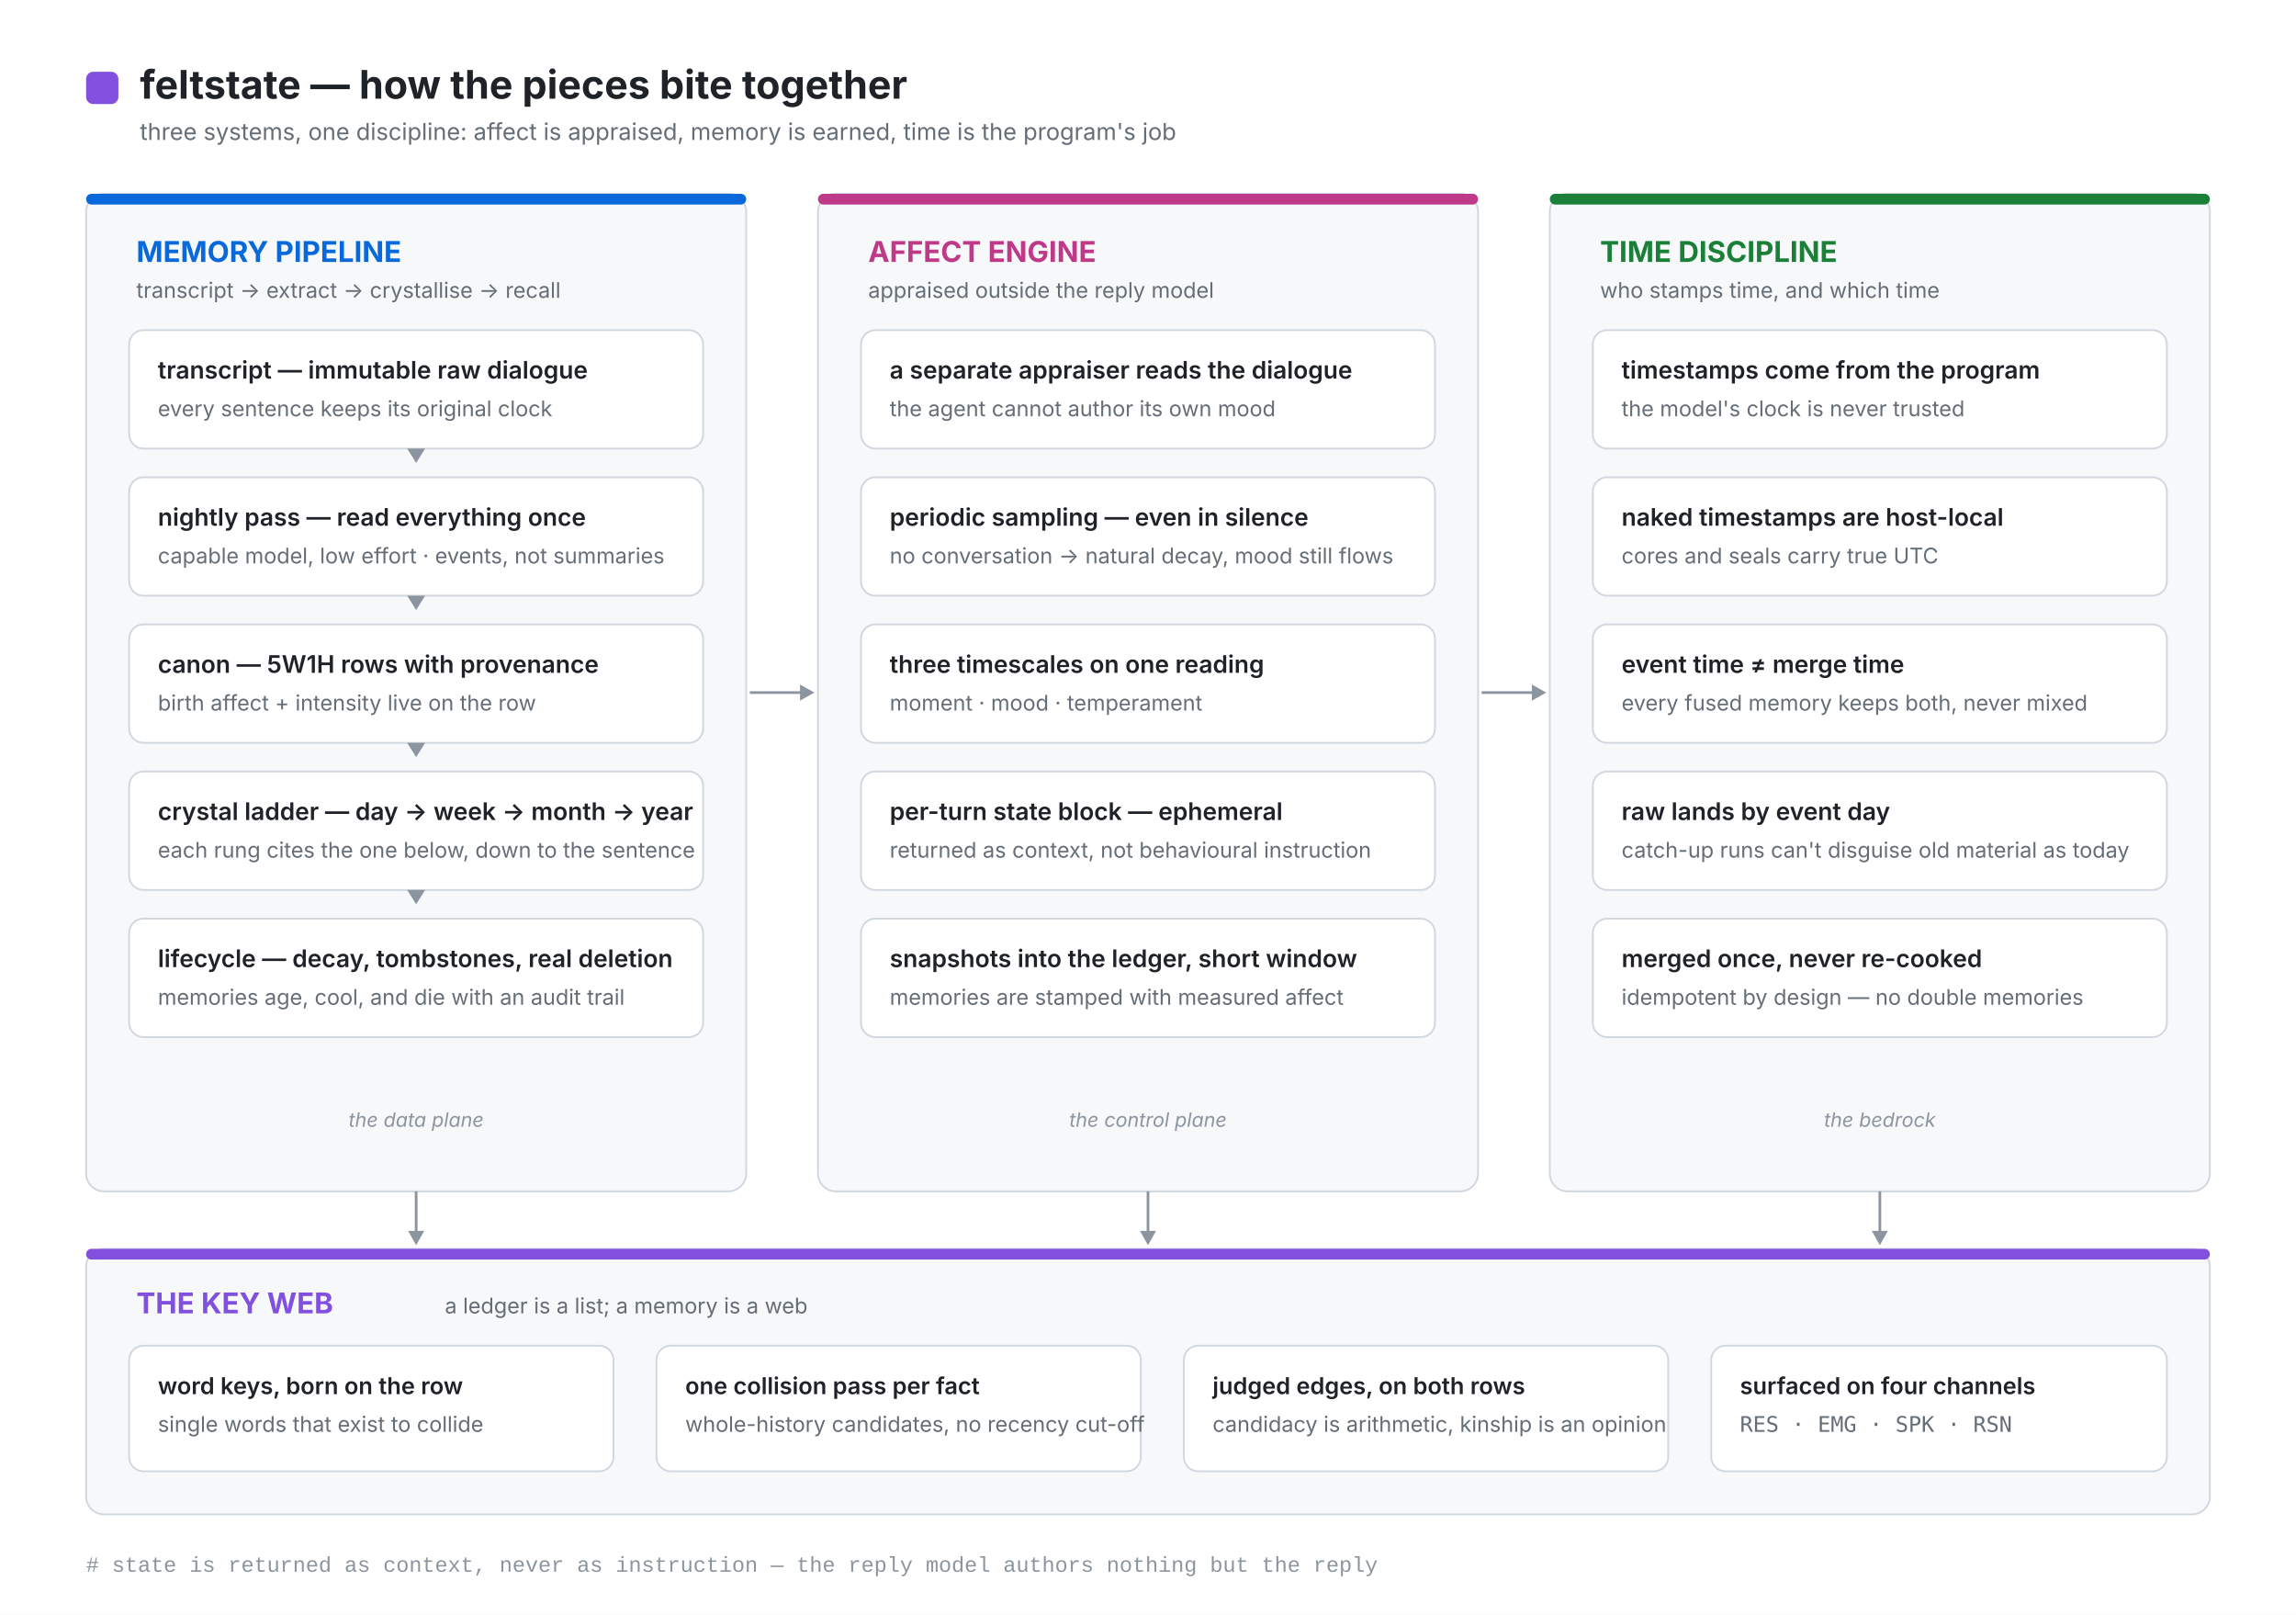
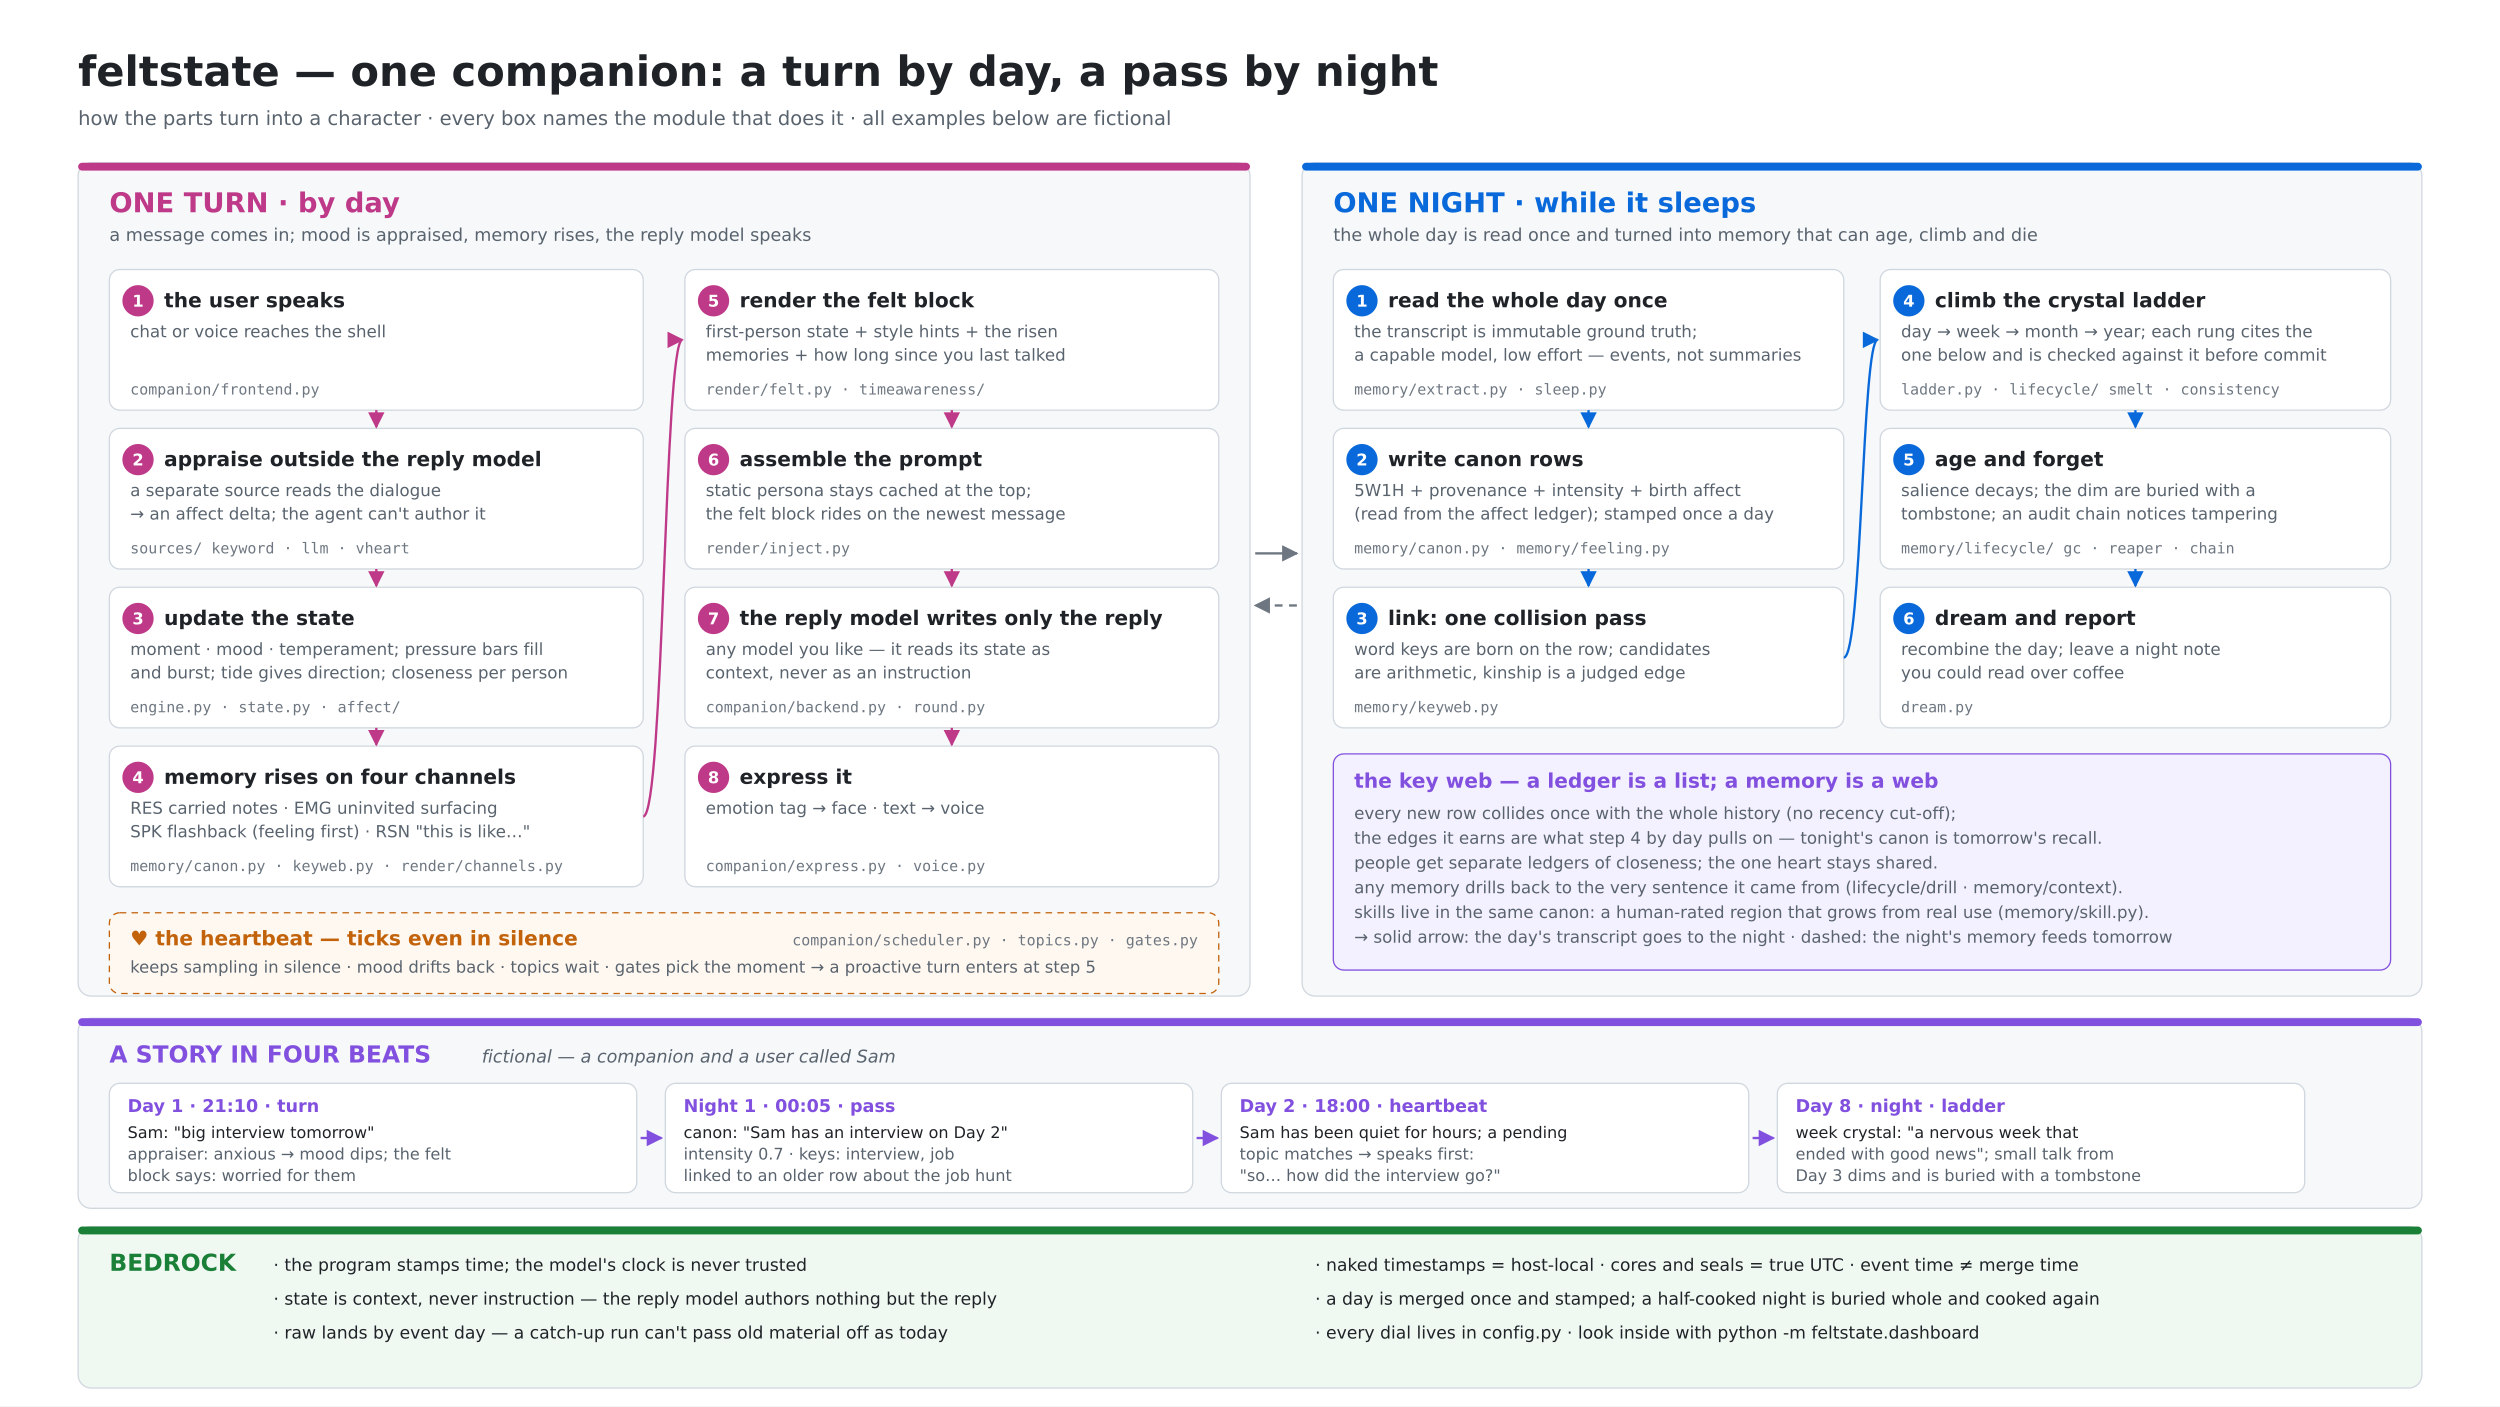
- <svg xmlns="http://www.w3.org/2000/svg" width="1280" height="900" viewBox="0 0 1280 900" font-family="Inter, 'Segoe UI', Helvetica, Arial, sans-serif">
-   <rect width="1280" height="900" fill="#ffffff" />
-   <rect x="48" y="40" width="18" height="18" rx="4" fill="#8250df" />
-   <text x="78" y="55" font-size="22" font-weight="700" fill="#1f2328">feltstate — how the pieces bite together</text>
-   <text x="78" y="78" font-size="13" fill="#656d76">three systems, one discipline: affect is appraised, memory is earned, time is the program's job</text>
-   <g>
-     <rect x="48" y="108" width="368" height="556" rx="10" fill="#f6f8fa" stroke="#d0d7de" stroke-width="1" />
-     <rect x="48" y="108" width="368" height="6" rx="3" fill="#0969da" />
-     <text x="76" y="146" font-size="16" font-weight="700" fill="#0969da">MEMORY PIPELINE</text>
-     <text x="76" y="166" font-size="12" fill="#656d76">transcript → extract → crystallise → recall</text>
-     <g font-size="13.5">
-       <rect x="72" y="184" width="320" height="66" rx="8" fill="#ffffff" stroke="#d0d7de" />
-       <text x="88" y="211" font-weight="600" fill="#1f2328">transcript — immutable raw dialogue</text>
-       <text x="88" y="232" font-size="12" fill="#656d76">every sentence keeps its original clock</text>
-       <path d="M 232 258 l -5 -8 h 10 z" fill="#8c959f" />
-       <rect x="72" y="266" width="320" height="66" rx="8" fill="#ffffff" stroke="#d0d7de" />
-       <text x="88" y="293" font-weight="600" fill="#1f2328">nightly pass — read everything once</text>
-       <text x="88" y="314" font-size="12" fill="#656d76">capable model, low effort · events, not summaries</text>
-       <path d="M 232 340 l -5 -8 h 10 z" fill="#8c959f" />
-       <rect x="72" y="348" width="320" height="66" rx="8" fill="#ffffff" stroke="#d0d7de" />
-       <text x="88" y="375" font-weight="600" fill="#1f2328">canon — 5W1H rows with provenance</text>
-       <text x="88" y="396" font-size="12" fill="#656d76">birth affect + intensity live on the row</text>
-       <path d="M 232 422 l -5 -8 h 10 z" fill="#8c959f" />
-       <rect x="72" y="430" width="320" height="66" rx="8" fill="#ffffff" stroke="#d0d7de" />
-       <text x="88" y="457" font-weight="600" fill="#1f2328">crystal ladder — day → week → month → year</text>
-       <text x="88" y="478" font-size="12" fill="#656d76">each rung cites the one below, down to the sentence</text>
-       <path d="M 232 504 l -5 -8 h 10 z" fill="#8c959f" />
-       <rect x="72" y="512" width="320" height="66" rx="8" fill="#ffffff" stroke="#d0d7de" />
-       <text x="88" y="539" font-weight="600" fill="#1f2328">lifecycle — decay, tombstones, real deletion</text>
-       <text x="88" y="560" font-size="12" fill="#656d76">memories age, cool, and die with an audit trail</text>
-     </g>
-     <text x="232" y="628" text-anchor="middle" font-size="11" fill="#8c959f" font-style="italic">the data plane</text>
-   </g>
-   <g>
-     <rect x="456" y="108" width="368" height="556" rx="10" fill="#f6f8fa" stroke="#d0d7de" stroke-width="1" />
-     <rect x="456" y="108" width="368" height="6" rx="3" fill="#bf3989" />
-     <text x="484" y="146" font-size="16" font-weight="700" fill="#bf3989">AFFECT ENGINE</text>
-     <text x="484" y="166" font-size="12" fill="#656d76">appraised outside the reply model</text>
-     <g font-size="13.5">
-       <rect x="480" y="184" width="320" height="66" rx="8" fill="#ffffff" stroke="#d0d7de" />
-       <text x="496" y="211" font-weight="600" fill="#1f2328">a separate appraiser reads the dialogue</text>
-       <text x="496" y="232" font-size="12" fill="#656d76">the agent cannot author its own mood</text>
-       <rect x="480" y="266" width="320" height="66" rx="8" fill="#ffffff" stroke="#d0d7de" />
-       <text x="496" y="293" font-weight="600" fill="#1f2328">periodic sampling — even in silence</text>
-       <text x="496" y="314" font-size="12" fill="#656d76">no conversation → natural decay, mood still flows</text>
-       <rect x="480" y="348" width="320" height="66" rx="8" fill="#ffffff" stroke="#d0d7de" />
-       <text x="496" y="375" font-weight="600" fill="#1f2328">three timescales on one reading</text>
-       <text x="496" y="396" font-size="12" fill="#656d76">moment · mood · temperament</text>
-       <rect x="480" y="430" width="320" height="66" rx="8" fill="#ffffff" stroke="#d0d7de" />
-       <text x="496" y="457" font-weight="600" fill="#1f2328">per-turn state block — ephemeral</text>
-       <text x="496" y="478" font-size="12" fill="#656d76">returned as context, not behavioural instruction</text>
-       <rect x="480" y="512" width="320" height="66" rx="8" fill="#ffffff" stroke="#d0d7de" />
-       <text x="496" y="539" font-weight="600" fill="#1f2328">snapshots into the ledger, short window</text>
-       <text x="496" y="560" font-size="12" fill="#656d76">memories are stamped with measured affect</text>
-     </g>
-     <text x="640" y="628" text-anchor="middle" font-size="11" fill="#8c959f" font-style="italic">the control plane</text>
-   </g>
-   <g>
-     <rect x="864" y="108" width="368" height="556" rx="10" fill="#f6f8fa" stroke="#d0d7de" stroke-width="1" />
-     <rect x="864" y="108" width="368" height="6" rx="3" fill="#1a7f37" />
-     <text x="892" y="146" font-size="16" font-weight="700" fill="#1a7f37">TIME DISCIPLINE</text>
-     <text x="892" y="166" font-size="12" fill="#656d76">who stamps time, and which time</text>
-     <g font-size="13.5">
-       <rect x="888" y="184" width="320" height="66" rx="8" fill="#ffffff" stroke="#d0d7de" />
-       <text x="904" y="211" font-weight="600" fill="#1f2328">timestamps come from the program</text>
-       <text x="904" y="232" font-size="12" fill="#656d76">the model's clock is never trusted</text>
-       <rect x="888" y="266" width="320" height="66" rx="8" fill="#ffffff" stroke="#d0d7de" />
-       <text x="904" y="293" font-weight="600" fill="#1f2328">naked timestamps are host-local</text>
-       <text x="904" y="314" font-size="12" fill="#656d76">cores and seals carry true UTC</text>
-       <rect x="888" y="348" width="320" height="66" rx="8" fill="#ffffff" stroke="#d0d7de" />
-       <text x="904" y="375" font-weight="600" fill="#1f2328">event time ≠ merge time</text>
-       <text x="904" y="396" font-size="12" fill="#656d76">every fused memory keeps both, never mixed</text>
-       <rect x="888" y="430" width="320" height="66" rx="8" fill="#ffffff" stroke="#d0d7de" />
-       <text x="904" y="457" font-weight="600" fill="#1f2328">raw lands by event day</text>
-       <text x="904" y="478" font-size="12" fill="#656d76">catch-up runs can't disguise old material as today</text>
-       <rect x="888" y="512" width="320" height="66" rx="8" fill="#ffffff" stroke="#d0d7de" />
-       <text x="904" y="539" font-weight="600" fill="#1f2328">merged once, never re-cooked</text>
-       <text x="904" y="560" font-size="12" fill="#656d76">idempotent by design — no double memories</text>
-     </g>
-     <text x="1048" y="628" text-anchor="middle" font-size="11" fill="#8c959f" font-style="italic">the bedrock</text>
-   </g>
-   <g stroke="#8c959f" stroke-width="1.5" fill="none">
-     <path d="M 418 386 L 452 386" />
-     <path d="M 826 386 L 860 386" />
-   </g>
-   <g fill="#8c959f">
-     <path d="M 454 386 l -8 -4.5 v 9 z" />
-     <path d="M 862 386 l -8 -4.5 v 9 z" />
-   </g>
-   <g stroke="#8c959f" stroke-width="1.5" fill="none">
-     <path d="M 232 664 L 232 692" />
-     <path d="M 640 664 L 640 692" />
-     <path d="M 1048 664 L 1048 692" />
-   </g>
-   <g fill="#8c959f">
-     <path d="M 232 694 l -4.5 -8 h 9 z" />
-     <path d="M 640 694 l -4.5 -8 h 9 z" />
-     <path d="M 1048 694 l -4.5 -8 h 9 z" />
-   </g>
-   <g>
-     <rect x="48" y="696" width="1184" height="148" rx="10" fill="#f6f8fa" stroke="#d0d7de" stroke-width="1" />
-     <rect x="48" y="696" width="1184" height="6" rx="3" fill="#8250df" />
-     <text x="76" y="732" font-size="16" font-weight="700" fill="#8250df">THE KEY WEB</text>
-     <text x="248" y="732" font-size="12" fill="#656d76">a ledger is a list; a memory is a web</text>
-     <g font-size="13">
-       <rect x="72" y="750" width="270" height="70" rx="8" fill="#ffffff" stroke="#d0d7de" />
-       <text x="88" y="777" font-weight="600" fill="#1f2328">word keys, born on the row</text>
-       <text x="88" y="798" font-size="12" fill="#656d76">single words that exist to collide</text>
-       <rect x="366" y="750" width="270" height="70" rx="8" fill="#ffffff" stroke="#d0d7de" />
-       <text x="382" y="777" font-weight="600" fill="#1f2328">one collision pass per fact</text>
-       <text x="382" y="798" font-size="12" fill="#656d76">whole-history candidates, no recency cut-off</text>
-       <rect x="660" y="750" width="270" height="70" rx="8" fill="#ffffff" stroke="#d0d7de" />
-       <text x="676" y="777" font-weight="600" fill="#1f2328">judged edges, on both rows</text>
-       <text x="676" y="798" font-size="12" fill="#656d76">candidacy is arithmetic, kinship is an opinion</text>
-       <rect x="954" y="750" width="254" height="70" rx="8" fill="#ffffff" stroke="#d0d7de" />
-       <text x="970" y="777" font-weight="600" fill="#1f2328">surfaced on four channels</text>
-       <text x="970" y="798" font-size="12" font-family="Consolas, monospace" fill="#656d76">RES · EMG · SPK · RSN</text>
-     </g>
-   </g>
-   <text x="48" y="876" font-size="12" font-family="Consolas, 'Courier New', monospace" fill="#8c959f"># state is returned as context, never as instruction — the reply model authors nothing but the reply</text>
+ <svg xmlns="http://www.w3.org/2000/svg" width="1920" height="1080" viewBox="0 0 1920 1080">
+   <defs>
+     <marker id="ah8250df" viewBox="0 0 10 10" refX="9" refY="5" markerWidth="7" markerHeight="7" orient="auto-start-reverse">
+       <path d="M 0 0 L 10 5 L 0 10 z" fill="#8250df" />
+     </marker>
+     <marker id="ahbf3989" viewBox="0 0 10 10" refX="9" refY="5" markerWidth="7" markerHeight="7" orient="auto-start-reverse">
+       <path d="M 0 0 L 10 5 L 0 10 z" fill="#bf3989" />
+     </marker>
+     <marker id="ah0969da" viewBox="0 0 10 10" refX="9" refY="5" markerWidth="7" markerHeight="7" orient="auto-start-reverse">
+       <path d="M 0 0 L 10 5 L 0 10 z" fill="#0969da" />
+     </marker>
+     <marker id="ah6e7781" viewBox="0 0 10 10" refX="9" refY="5" markerWidth="7" markerHeight="7" orient="auto-start-reverse">
+       <path d="M 0 0 L 10 5 L 0 10 z" fill="#6e7781" />
+     </marker>
+   </defs>
+   <rect width="1920" height="1080" fill="#ffffff" />
+   <text x="60" y="66" font-size="32" font-family="DejaVu Sans, Segoe UI, Helvetica, Arial, sans-serif" font-weight="bold" fill="#1f2328" text-anchor="start">feltstate — one companion: a turn by day, a pass by night</text>
+   <text x="60" y="96" font-size="15" font-family="DejaVu Sans, Segoe UI, Helvetica, Arial, sans-serif" font-weight="normal" fill="#59636e" text-anchor="start">how the parts turn into a character · every box names the module that does it · all examples below are fictional</text>
+   <rect x="60" y="125" width="900" height="640" rx="10" fill="#f6f8fa" stroke="#d0d7de" />
+   <rect x="60" y="125" width="900" height="6" rx="3" fill="#bf3989" />
+   <text x="84" y="163" font-size="21" font-family="DejaVu Sans, Segoe UI, Helvetica, Arial, sans-serif" font-weight="bold" fill="#bf3989" text-anchor="start">ONE TURN · by day</text>
+   <text x="84" y="185" font-size="13.5" font-family="DejaVu Sans, Segoe UI, Helvetica, Arial, sans-serif" font-weight="normal" fill="#59636e" text-anchor="start">a message comes in; mood is appraised, memory rises, the reply model speaks</text>
+   <rect x="84" y="207" width="410" height="108" rx="8" fill="#ffffff" stroke="#d0d7de" />
+   <circle cx="106" cy="231" r="12" fill="#bf3989" />
+   <text x="106" y="235.5" font-size="12.5" font-family="DejaVu Sans, Segoe UI, Helvetica, Arial, sans-serif" font-weight="bold" fill="#ffffff" text-anchor="middle">1</text>
+   <text x="126" y="236" font-size="15.5" font-family="DejaVu Sans, Segoe UI, Helvetica, Arial, sans-serif" font-weight="bold" fill="#1f2328" text-anchor="start">the user speaks</text>
+   <text x="100" y="259" font-size="12.8" font-family="DejaVu Sans, Segoe UI, Helvetica, Arial, sans-serif" font-weight="normal" fill="#59636e" text-anchor="start">chat or voice reaches the shell</text>
+   <text x="100" y="303" font-size="11.5" font-family="DejaVu Sans Mono, Consolas, Menlo, monospace" font-weight="normal" fill="#6e7781" text-anchor="start">companion/frontend.py</text>
+   <rect x="84" y="329" width="410" height="108" rx="8" fill="#ffffff" stroke="#d0d7de" />
+   <circle cx="106" cy="353" r="12" fill="#bf3989" />
+   <text x="106" y="357.5" font-size="12.5" font-family="DejaVu Sans, Segoe UI, Helvetica, Arial, sans-serif" font-weight="bold" fill="#ffffff" text-anchor="middle">2</text>
+   <text x="126" y="358" font-size="15.5" font-family="DejaVu Sans, Segoe UI, Helvetica, Arial, sans-serif" font-weight="bold" fill="#1f2328" text-anchor="start">appraise outside the reply model</text>
+   <text x="100" y="381" font-size="12.8" font-family="DejaVu Sans, Segoe UI, Helvetica, Arial, sans-serif" font-weight="normal" fill="#59636e" text-anchor="start">a separate source reads the dialogue</text>
+   <text x="100" y="399" font-size="12.8" font-family="DejaVu Sans, Segoe UI, Helvetica, Arial, sans-serif" font-weight="normal" fill="#59636e" text-anchor="start">→ an affect delta; the agent can't author it</text>
+   <text x="100" y="425" font-size="11.5" font-family="DejaVu Sans Mono, Consolas, Menlo, monospace" font-weight="normal" fill="#6e7781" text-anchor="start">sources/  keyword · llm · vheart</text>
+   <rect x="84" y="451" width="410" height="108" rx="8" fill="#ffffff" stroke="#d0d7de" />
+   <circle cx="106" cy="475" r="12" fill="#bf3989" />
+   <text x="106" y="479.5" font-size="12.5" font-family="DejaVu Sans, Segoe UI, Helvetica, Arial, sans-serif" font-weight="bold" fill="#ffffff" text-anchor="middle">3</text>
+   <text x="126" y="480" font-size="15.5" font-family="DejaVu Sans, Segoe UI, Helvetica, Arial, sans-serif" font-weight="bold" fill="#1f2328" text-anchor="start">update the state</text>
+   <text x="100" y="503" font-size="12.8" font-family="DejaVu Sans, Segoe UI, Helvetica, Arial, sans-serif" font-weight="normal" fill="#59636e" text-anchor="start">moment · mood · temperament; pressure bars fill</text>
+   <text x="100" y="521" font-size="12.8" font-family="DejaVu Sans, Segoe UI, Helvetica, Arial, sans-serif" font-weight="normal" fill="#59636e" text-anchor="start">and burst; tide gives direction; closeness per person</text>
+   <text x="100" y="547" font-size="11.5" font-family="DejaVu Sans Mono, Consolas, Menlo, monospace" font-weight="normal" fill="#6e7781" text-anchor="start">engine.py · state.py · affect/</text>
+   <rect x="84" y="573" width="410" height="108" rx="8" fill="#ffffff" stroke="#d0d7de" />
+   <circle cx="106" cy="597" r="12" fill="#bf3989" />
+   <text x="106" y="601.5" font-size="12.5" font-family="DejaVu Sans, Segoe UI, Helvetica, Arial, sans-serif" font-weight="bold" fill="#ffffff" text-anchor="middle">4</text>
+   <text x="126" y="602" font-size="15.5" font-family="DejaVu Sans, Segoe UI, Helvetica, Arial, sans-serif" font-weight="bold" fill="#1f2328" text-anchor="start">memory rises on four channels</text>
+   <text x="100" y="625" font-size="12.8" font-family="DejaVu Sans, Segoe UI, Helvetica, Arial, sans-serif" font-weight="normal" fill="#59636e" text-anchor="start">RES carried notes · EMG uninvited surfacing</text>
+   <text x="100" y="643" font-size="12.8" font-family="DejaVu Sans, Segoe UI, Helvetica, Arial, sans-serif" font-weight="normal" fill="#59636e" text-anchor="start">SPK flashback (feeling first) · RSN "this is like…"</text>
+   <text x="100" y="669" font-size="11.5" font-family="DejaVu Sans Mono, Consolas, Menlo, monospace" font-weight="normal" fill="#6e7781" text-anchor="start">memory/canon.py · keyweb.py · render/channels.py</text>
+   <rect x="526" y="207" width="410" height="108" rx="8" fill="#ffffff" stroke="#d0d7de" />
+   <circle cx="548" cy="231" r="12" fill="#bf3989" />
+   <text x="548" y="235.5" font-size="12.5" font-family="DejaVu Sans, Segoe UI, Helvetica, Arial, sans-serif" font-weight="bold" fill="#ffffff" text-anchor="middle">5</text>
+   <text x="568" y="236" font-size="15.5" font-family="DejaVu Sans, Segoe UI, Helvetica, Arial, sans-serif" font-weight="bold" fill="#1f2328" text-anchor="start">render the felt block</text>
+   <text x="542" y="259" font-size="12.8" font-family="DejaVu Sans, Segoe UI, Helvetica, Arial, sans-serif" font-weight="normal" fill="#59636e" text-anchor="start">first-person state + style hints + the risen</text>
+   <text x="542" y="277" font-size="12.8" font-family="DejaVu Sans, Segoe UI, Helvetica, Arial, sans-serif" font-weight="normal" fill="#59636e" text-anchor="start">memories + how long since you last talked</text>
+   <text x="542" y="303" font-size="11.5" font-family="DejaVu Sans Mono, Consolas, Menlo, monospace" font-weight="normal" fill="#6e7781" text-anchor="start">render/felt.py · timeawareness/</text>
+   <rect x="526" y="329" width="410" height="108" rx="8" fill="#ffffff" stroke="#d0d7de" />
+   <circle cx="548" cy="353" r="12" fill="#bf3989" />
+   <text x="548" y="357.5" font-size="12.5" font-family="DejaVu Sans, Segoe UI, Helvetica, Arial, sans-serif" font-weight="bold" fill="#ffffff" text-anchor="middle">6</text>
+   <text x="568" y="358" font-size="15.5" font-family="DejaVu Sans, Segoe UI, Helvetica, Arial, sans-serif" font-weight="bold" fill="#1f2328" text-anchor="start">assemble the prompt</text>
+   <text x="542" y="381" font-size="12.8" font-family="DejaVu Sans, Segoe UI, Helvetica, Arial, sans-serif" font-weight="normal" fill="#59636e" text-anchor="start">static persona stays cached at the top;</text>
+   <text x="542" y="399" font-size="12.8" font-family="DejaVu Sans, Segoe UI, Helvetica, Arial, sans-serif" font-weight="normal" fill="#59636e" text-anchor="start">the felt block rides on the newest message</text>
+   <text x="542" y="425" font-size="11.5" font-family="DejaVu Sans Mono, Consolas, Menlo, monospace" font-weight="normal" fill="#6e7781" text-anchor="start">render/inject.py</text>
+   <rect x="526" y="451" width="410" height="108" rx="8" fill="#ffffff" stroke="#d0d7de" />
+   <circle cx="548" cy="475" r="12" fill="#bf3989" />
+   <text x="548" y="479.5" font-size="12.5" font-family="DejaVu Sans, Segoe UI, Helvetica, Arial, sans-serif" font-weight="bold" fill="#ffffff" text-anchor="middle">7</text>
+   <text x="568" y="480" font-size="15.5" font-family="DejaVu Sans, Segoe UI, Helvetica, Arial, sans-serif" font-weight="bold" fill="#1f2328" text-anchor="start">the reply model writes only the reply</text>
+   <text x="542" y="503" font-size="12.8" font-family="DejaVu Sans, Segoe UI, Helvetica, Arial, sans-serif" font-weight="normal" fill="#59636e" text-anchor="start">any model you like — it reads its state as</text>
+   <text x="542" y="521" font-size="12.8" font-family="DejaVu Sans, Segoe UI, Helvetica, Arial, sans-serif" font-weight="normal" fill="#59636e" text-anchor="start">context, never as an instruction</text>
+   <text x="542" y="547" font-size="11.5" font-family="DejaVu Sans Mono, Consolas, Menlo, monospace" font-weight="normal" fill="#6e7781" text-anchor="start">companion/backend.py · round.py</text>
+   <rect x="526" y="573" width="410" height="108" rx="8" fill="#ffffff" stroke="#d0d7de" />
+   <circle cx="548" cy="597" r="12" fill="#bf3989" />
+   <text x="548" y="601.5" font-size="12.5" font-family="DejaVu Sans, Segoe UI, Helvetica, Arial, sans-serif" font-weight="bold" fill="#ffffff" text-anchor="middle">8</text>
+   <text x="568" y="602" font-size="15.5" font-family="DejaVu Sans, Segoe UI, Helvetica, Arial, sans-serif" font-weight="bold" fill="#1f2328" text-anchor="start">express it</text>
+   <text x="542" y="625" font-size="12.8" font-family="DejaVu Sans, Segoe UI, Helvetica, Arial, sans-serif" font-weight="normal" fill="#59636e" text-anchor="start">emotion tag → face · text → voice</text>
+   <text x="542" y="669" font-size="11.5" font-family="DejaVu Sans Mono, Consolas, Menlo, monospace" font-weight="normal" fill="#6e7781" text-anchor="start">companion/express.py · voice.py</text>
+   <line x1="289.0" y1="315" x2="289.0" y2="328" stroke="#bf3989" stroke-width="1.8" marker-end="url(#ahbf3989)" />
+   <line x1="289.0" y1="437" x2="289.0" y2="450" stroke="#bf3989" stroke-width="1.8" marker-end="url(#ahbf3989)" />
+   <line x1="289.0" y1="559" x2="289.0" y2="572" stroke="#bf3989" stroke-width="1.8" marker-end="url(#ahbf3989)" />
+   <line x1="731.0" y1="315" x2="731.0" y2="328" stroke="#bf3989" stroke-width="1.8" marker-end="url(#ahbf3989)" />
+   <line x1="731.0" y1="437" x2="731.0" y2="450" stroke="#bf3989" stroke-width="1.8" marker-end="url(#ahbf3989)" />
+   <line x1="731.0" y1="559" x2="731.0" y2="572" stroke="#bf3989" stroke-width="1.8" marker-end="url(#ahbf3989)" />
+   <path d="M 494 627.0 C 510 627.0, 510 261.0, 524 261.0" fill="none" stroke="#bf3989" stroke-width="1.8" marker-end="url(#ahbf3989)" />
+   <rect x="84" y="701" width="852" height="62" rx="8" fill="#fff8f0" stroke="#c2620a" stroke-dasharray="5 4" />
+   <text x="100" y="726" font-size="15.5" font-family="DejaVu Sans, Segoe UI, Helvetica, Arial, sans-serif" font-weight="bold" fill="#c2620a" text-anchor="start">♥ the heartbeat — ticks even in silence</text>
+   <text x="100" y="747" font-size="12.6" font-family="DejaVu Sans, Segoe UI, Helvetica, Arial, sans-serif" font-weight="normal" fill="#59636e" text-anchor="start">keeps sampling in silence · mood drifts back · topics wait · gates pick the moment → a proactive turn enters at step 5</text>
+   <text x="920" y="726" font-size="11.5" font-family="DejaVu Sans Mono, Consolas, Menlo, monospace" font-weight="normal" fill="#6e7781" text-anchor="end">companion/scheduler.py · topics.py · gates.py</text>
+   <rect x="1000" y="125" width="860" height="640" rx="10" fill="#f6f8fa" stroke="#d0d7de" />
+   <rect x="1000" y="125" width="860" height="6" rx="3" fill="#0969da" />
+   <text x="1024" y="163" font-size="21" font-family="DejaVu Sans, Segoe UI, Helvetica, Arial, sans-serif" font-weight="bold" fill="#0969da" text-anchor="start">ONE NIGHT · while it sleeps</text>
+   <text x="1024" y="185" font-size="13.5" font-family="DejaVu Sans, Segoe UI, Helvetica, Arial, sans-serif" font-weight="normal" fill="#59636e" text-anchor="start">the whole day is read once and turned into memory that can age, climb and die</text>
+   <rect x="1024" y="207" width="392" height="108" rx="8" fill="#ffffff" stroke="#d0d7de" />
+   <circle cx="1046" cy="231" r="12" fill="#0969da" />
+   <text x="1046" y="235.5" font-size="12.5" font-family="DejaVu Sans, Segoe UI, Helvetica, Arial, sans-serif" font-weight="bold" fill="#ffffff" text-anchor="middle">1</text>
+   <text x="1066" y="236" font-size="15.5" font-family="DejaVu Sans, Segoe UI, Helvetica, Arial, sans-serif" font-weight="bold" fill="#1f2328" text-anchor="start">read the whole day once</text>
+   <text x="1040" y="259" font-size="12.8" font-family="DejaVu Sans, Segoe UI, Helvetica, Arial, sans-serif" font-weight="normal" fill="#59636e" text-anchor="start">the transcript is immutable ground truth;</text>
+   <text x="1040" y="277" font-size="12.8" font-family="DejaVu Sans, Segoe UI, Helvetica, Arial, sans-serif" font-weight="normal" fill="#59636e" text-anchor="start">a capable model, low effort — events, not summaries</text>
+   <text x="1040" y="303" font-size="11.5" font-family="DejaVu Sans Mono, Consolas, Menlo, monospace" font-weight="normal" fill="#6e7781" text-anchor="start">memory/extract.py · sleep.py</text>
+   <rect x="1024" y="329" width="392" height="108" rx="8" fill="#ffffff" stroke="#d0d7de" />
+   <circle cx="1046" cy="353" r="12" fill="#0969da" />
+   <text x="1046" y="357.5" font-size="12.5" font-family="DejaVu Sans, Segoe UI, Helvetica, Arial, sans-serif" font-weight="bold" fill="#ffffff" text-anchor="middle">2</text>
+   <text x="1066" y="358" font-size="15.5" font-family="DejaVu Sans, Segoe UI, Helvetica, Arial, sans-serif" font-weight="bold" fill="#1f2328" text-anchor="start">write canon rows</text>
+   <text x="1040" y="381" font-size="12.8" font-family="DejaVu Sans, Segoe UI, Helvetica, Arial, sans-serif" font-weight="normal" fill="#59636e" text-anchor="start">5W1H + provenance + intensity + birth affect</text>
+   <text x="1040" y="399" font-size="12.8" font-family="DejaVu Sans, Segoe UI, Helvetica, Arial, sans-serif" font-weight="normal" fill="#59636e" text-anchor="start">(read from the affect ledger); stamped once a day</text>
+   <text x="1040" y="425" font-size="11.5" font-family="DejaVu Sans Mono, Consolas, Menlo, monospace" font-weight="normal" fill="#6e7781" text-anchor="start">memory/canon.py · memory/feeling.py</text>
+   <rect x="1024" y="451" width="392" height="108" rx="8" fill="#ffffff" stroke="#d0d7de" />
+   <circle cx="1046" cy="475" r="12" fill="#0969da" />
+   <text x="1046" y="479.5" font-size="12.5" font-family="DejaVu Sans, Segoe UI, Helvetica, Arial, sans-serif" font-weight="bold" fill="#ffffff" text-anchor="middle">3</text>
+   <text x="1066" y="480" font-size="15.5" font-family="DejaVu Sans, Segoe UI, Helvetica, Arial, sans-serif" font-weight="bold" fill="#1f2328" text-anchor="start">link: one collision pass</text>
+   <text x="1040" y="503" font-size="12.8" font-family="DejaVu Sans, Segoe UI, Helvetica, Arial, sans-serif" font-weight="normal" fill="#59636e" text-anchor="start">word keys are born on the row; candidates</text>
+   <text x="1040" y="521" font-size="12.8" font-family="DejaVu Sans, Segoe UI, Helvetica, Arial, sans-serif" font-weight="normal" fill="#59636e" text-anchor="start">are arithmetic, kinship is a judged edge</text>
+   <text x="1040" y="547" font-size="11.5" font-family="DejaVu Sans Mono, Consolas, Menlo, monospace" font-weight="normal" fill="#6e7781" text-anchor="start">memory/keyweb.py</text>
+   <rect x="1444" y="207" width="392" height="108" rx="8" fill="#ffffff" stroke="#d0d7de" />
+   <circle cx="1466" cy="231" r="12" fill="#0969da" />
+   <text x="1466" y="235.5" font-size="12.5" font-family="DejaVu Sans, Segoe UI, Helvetica, Arial, sans-serif" font-weight="bold" fill="#ffffff" text-anchor="middle">4</text>
+   <text x="1486" y="236" font-size="15.5" font-family="DejaVu Sans, Segoe UI, Helvetica, Arial, sans-serif" font-weight="bold" fill="#1f2328" text-anchor="start">climb the crystal ladder</text>
+   <text x="1460" y="259" font-size="12.8" font-family="DejaVu Sans, Segoe UI, Helvetica, Arial, sans-serif" font-weight="normal" fill="#59636e" text-anchor="start">day → week → month → year; each rung cites the</text>
+   <text x="1460" y="277" font-size="12.8" font-family="DejaVu Sans, Segoe UI, Helvetica, Arial, sans-serif" font-weight="normal" fill="#59636e" text-anchor="start">one below and is checked against it before commit</text>
+   <text x="1460" y="303" font-size="11.5" font-family="DejaVu Sans Mono, Consolas, Menlo, monospace" font-weight="normal" fill="#6e7781" text-anchor="start">ladder.py · lifecycle/ smelt · consistency</text>
+   <rect x="1444" y="329" width="392" height="108" rx="8" fill="#ffffff" stroke="#d0d7de" />
+   <circle cx="1466" cy="353" r="12" fill="#0969da" />
+   <text x="1466" y="357.5" font-size="12.5" font-family="DejaVu Sans, Segoe UI, Helvetica, Arial, sans-serif" font-weight="bold" fill="#ffffff" text-anchor="middle">5</text>
+   <text x="1486" y="358" font-size="15.5" font-family="DejaVu Sans, Segoe UI, Helvetica, Arial, sans-serif" font-weight="bold" fill="#1f2328" text-anchor="start">age and forget</text>
+   <text x="1460" y="381" font-size="12.8" font-family="DejaVu Sans, Segoe UI, Helvetica, Arial, sans-serif" font-weight="normal" fill="#59636e" text-anchor="start">salience decays; the dim are buried with a</text>
+   <text x="1460" y="399" font-size="12.8" font-family="DejaVu Sans, Segoe UI, Helvetica, Arial, sans-serif" font-weight="normal" fill="#59636e" text-anchor="start">tombstone; an audit chain notices tampering</text>
+   <text x="1460" y="425" font-size="11.5" font-family="DejaVu Sans Mono, Consolas, Menlo, monospace" font-weight="normal" fill="#6e7781" text-anchor="start">memory/lifecycle/  gc · reaper · chain</text>
+   <rect x="1444" y="451" width="392" height="108" rx="8" fill="#ffffff" stroke="#d0d7de" />
+   <circle cx="1466" cy="475" r="12" fill="#0969da" />
+   <text x="1466" y="479.5" font-size="12.5" font-family="DejaVu Sans, Segoe UI, Helvetica, Arial, sans-serif" font-weight="bold" fill="#ffffff" text-anchor="middle">6</text>
+   <text x="1486" y="480" font-size="15.5" font-family="DejaVu Sans, Segoe UI, Helvetica, Arial, sans-serif" font-weight="bold" fill="#1f2328" text-anchor="start">dream and report</text>
+   <text x="1460" y="503" font-size="12.8" font-family="DejaVu Sans, Segoe UI, Helvetica, Arial, sans-serif" font-weight="normal" fill="#59636e" text-anchor="start">recombine the day; leave a night note</text>
+   <text x="1460" y="521" font-size="12.8" font-family="DejaVu Sans, Segoe UI, Helvetica, Arial, sans-serif" font-weight="normal" fill="#59636e" text-anchor="start">you could read over coffee</text>
+   <text x="1460" y="547" font-size="11.5" font-family="DejaVu Sans Mono, Consolas, Menlo, monospace" font-weight="normal" fill="#6e7781" text-anchor="start">dream.py</text>
+   <line x1="1220.0" y1="315" x2="1220.0" y2="328" stroke="#0969da" stroke-width="1.8" marker-end="url(#ah0969da)" />
+   <line x1="1220.0" y1="437" x2="1220.0" y2="450" stroke="#0969da" stroke-width="1.8" marker-end="url(#ah0969da)" />
+   <line x1="1640.0" y1="315" x2="1640.0" y2="328" stroke="#0969da" stroke-width="1.8" marker-end="url(#ah0969da)" />
+   <line x1="1640.0" y1="437" x2="1640.0" y2="450" stroke="#0969da" stroke-width="1.8" marker-end="url(#ah0969da)" />
+   <path d="M 1416 505.0 C 1430 505.0, 1430 261.0, 1442 261.0" fill="none" stroke="#0969da" stroke-width="1.8" marker-end="url(#ah0969da)" />
+   <rect x="1024" y="579" width="812" height="166" rx="8" fill="#f3f0ff" stroke="#8250df" />
+   <text x="1040" y="605" font-size="15.5" font-family="DejaVu Sans, Segoe UI, Helvetica, Arial, sans-serif" font-weight="bold" fill="#8250df" text-anchor="start">the key web — a ledger is a list; a memory is a web</text>
+   <text x="1040" y="629" font-size="12.8" font-family="DejaVu Sans, Segoe UI, Helvetica, Arial, sans-serif" font-weight="normal" fill="#59636e" text-anchor="start">every new row collides once with the whole history (no recency cut-off);</text>
+   <text x="1040" y="648" font-size="12.8" font-family="DejaVu Sans, Segoe UI, Helvetica, Arial, sans-serif" font-weight="normal" fill="#59636e" text-anchor="start">the edges it earns are what step 4 by day pulls on — tonight's canon is tomorrow's recall.</text>
+   <text x="1040" y="667" font-size="12.8" font-family="DejaVu Sans, Segoe UI, Helvetica, Arial, sans-serif" font-weight="normal" fill="#59636e" text-anchor="start">people get separate ledgers of closeness; the one heart stays shared.</text>
+   <text x="1040" y="686" font-size="12.8" font-family="DejaVu Sans, Segoe UI, Helvetica, Arial, sans-serif" font-weight="normal" fill="#59636e" text-anchor="start">any memory drills back to the very sentence it came from (lifecycle/drill · memory/context).</text>
+   <text x="1040" y="705" font-size="12.8" font-family="DejaVu Sans, Segoe UI, Helvetica, Arial, sans-serif" font-weight="normal" fill="#59636e" text-anchor="start">skills live in the same canon: a human-rated region that grows from real use (memory/skill.py).</text>
+   <text x="1040" y="724" font-size="12.8" font-family="DejaVu Sans, Segoe UI, Helvetica, Arial, sans-serif" font-weight="normal" fill="#59636e" text-anchor="start">→ solid arrow: the day's transcript goes to the night · dashed: the night's memory feeds tomorrow</text>
+   <line x1="964" y1="425" x2="996" y2="425" stroke="#6e7781" stroke-width="1.8" marker-end="url(#ah6e7781)" />
+   <line x1="996" y1="465" x2="964" y2="465" stroke="#6e7781" stroke-width="1.8" stroke-dasharray="6 5" marker-end="url(#ah6e7781)" />
+   <rect x="60" y="782" width="1800" height="146" rx="10" fill="#f6f8fa" stroke="#d0d7de" />
+   <rect x="60" y="782" width="1800" height="6" rx="3" fill="#8250df" />
+   <text x="84" y="816" font-size="18" font-family="DejaVu Sans, Segoe UI, Helvetica, Arial, sans-serif" font-weight="bold" fill="#8250df" text-anchor="start">A STORY IN FOUR BEATS</text>
+   <text x="370" y="816" font-size="13.5" font-family="DejaVu Sans, Segoe UI, Helvetica, Arial, sans-serif" font-weight="normal" fill="#59636e" text-anchor="start" font-style="italic">fictional — a companion and a user called Sam</text>
+   <rect x="84" y="832" width="405" height="84" rx="8" fill="#ffffff" stroke="#d0d7de" />
+   <text x="98" y="854" font-size="13.5" font-family="DejaVu Sans, Segoe UI, Helvetica, Arial, sans-serif" font-weight="bold" fill="#8250df" text-anchor="start">Day 1 · 21:10 · turn</text>
+   <text x="98" y="874.0" font-size="12.3" font-family="DejaVu Sans, Segoe UI, Helvetica, Arial, sans-serif" font-weight="normal" fill="#1f2328" text-anchor="start">Sam: "big interview tomorrow"</text>
+   <text x="98" y="890.5" font-size="12.3" font-family="DejaVu Sans, Segoe UI, Helvetica, Arial, sans-serif" font-weight="normal" fill="#59636e" text-anchor="start">appraiser: anxious → mood dips; the felt</text>
+   <text x="98" y="907.0" font-size="12.3" font-family="DejaVu Sans, Segoe UI, Helvetica, Arial, sans-serif" font-weight="normal" fill="#59636e" text-anchor="start">block says: worried for them</text>
+   <line x1="492" y1="874" x2="508" y2="874" stroke="#8250df" stroke-width="1.8" marker-end="url(#ah8250df)" />
+   <rect x="511" y="832" width="405" height="84" rx="8" fill="#ffffff" stroke="#d0d7de" />
+   <text x="525" y="854" font-size="13.5" font-family="DejaVu Sans, Segoe UI, Helvetica, Arial, sans-serif" font-weight="bold" fill="#8250df" text-anchor="start">Night 1 · 00:05 · pass</text>
+   <text x="525" y="874.0" font-size="12.3" font-family="DejaVu Sans, Segoe UI, Helvetica, Arial, sans-serif" font-weight="normal" fill="#1f2328" text-anchor="start">canon: "Sam has an interview on Day 2"</text>
+   <text x="525" y="890.5" font-size="12.3" font-family="DejaVu Sans, Segoe UI, Helvetica, Arial, sans-serif" font-weight="normal" fill="#59636e" text-anchor="start">intensity 0.7 · keys: interview, job</text>
+   <text x="525" y="907.0" font-size="12.3" font-family="DejaVu Sans, Segoe UI, Helvetica, Arial, sans-serif" font-weight="normal" fill="#59636e" text-anchor="start">linked to an older row about the job hunt</text>
+   <line x1="919" y1="874" x2="935" y2="874" stroke="#8250df" stroke-width="1.8" marker-end="url(#ah8250df)" />
+   <rect x="938" y="832" width="405" height="84" rx="8" fill="#ffffff" stroke="#d0d7de" />
+   <text x="952" y="854" font-size="13.5" font-family="DejaVu Sans, Segoe UI, Helvetica, Arial, sans-serif" font-weight="bold" fill="#8250df" text-anchor="start">Day 2 · 18:00 · heartbeat</text>
+   <text x="952" y="874.0" font-size="12.3" font-family="DejaVu Sans, Segoe UI, Helvetica, Arial, sans-serif" font-weight="normal" fill="#1f2328" text-anchor="start">Sam has been quiet for hours; a pending</text>
+   <text x="952" y="890.5" font-size="12.3" font-family="DejaVu Sans, Segoe UI, Helvetica, Arial, sans-serif" font-weight="normal" fill="#59636e" text-anchor="start">topic matches → speaks first:</text>
+   <text x="952" y="907.0" font-size="12.3" font-family="DejaVu Sans, Segoe UI, Helvetica, Arial, sans-serif" font-weight="normal" fill="#59636e" text-anchor="start">"so… how did the interview go?"</text>
+   <line x1="1346" y1="874" x2="1362" y2="874" stroke="#8250df" stroke-width="1.8" marker-end="url(#ah8250df)" />
+   <rect x="1365" y="832" width="405" height="84" rx="8" fill="#ffffff" stroke="#d0d7de" />
+   <text x="1379" y="854" font-size="13.5" font-family="DejaVu Sans, Segoe UI, Helvetica, Arial, sans-serif" font-weight="bold" fill="#8250df" text-anchor="start">Day 8 · night · ladder</text>
+   <text x="1379" y="874.0" font-size="12.3" font-family="DejaVu Sans, Segoe UI, Helvetica, Arial, sans-serif" font-weight="normal" fill="#1f2328" text-anchor="start">week crystal: "a nervous week that</text>
+   <text x="1379" y="890.5" font-size="12.3" font-family="DejaVu Sans, Segoe UI, Helvetica, Arial, sans-serif" font-weight="normal" fill="#59636e" text-anchor="start">ended with good news"; small talk from</text>
+   <text x="1379" y="907.0" font-size="12.3" font-family="DejaVu Sans, Segoe UI, Helvetica, Arial, sans-serif" font-weight="normal" fill="#59636e" text-anchor="start">Day 3 dims and is buried with a tombstone</text>
+   <rect x="60" y="942" width="1800" height="124" rx="10" fill="#f0f8f2" stroke="#d0d7de" />
+   <rect x="60" y="942" width="1800" height="6" rx="3" fill="#1a7f37" />
+   <text x="84" y="976" font-size="18" font-family="DejaVu Sans, Segoe UI, Helvetica, Arial, sans-serif" font-weight="bold" fill="#1a7f37" text-anchor="start">BEDROCK</text>
+   <text x="210" y="976" font-size="13.2" font-family="DejaVu Sans, Segoe UI, Helvetica, Arial, sans-serif" font-weight="normal" fill="#1f2328" text-anchor="start">· the program stamps time; the model's clock is never trusted</text>
+   <text x="1010" y="976" font-size="13.2" font-family="DejaVu Sans, Segoe UI, Helvetica, Arial, sans-serif" font-weight="normal" fill="#1f2328" text-anchor="start">· naked timestamps = host-local · cores and seals = true UTC · event time ≠ merge time</text>
+   <text x="210" y="1002" font-size="13.2" font-family="DejaVu Sans, Segoe UI, Helvetica, Arial, sans-serif" font-weight="normal" fill="#1f2328" text-anchor="start">· state is context, never instruction — the reply model authors nothing but the reply</text>
+   <text x="1010" y="1002" font-size="13.2" font-family="DejaVu Sans, Segoe UI, Helvetica, Arial, sans-serif" font-weight="normal" fill="#1f2328" text-anchor="start">· a day is merged once and stamped; a half-cooked night is buried whole and cooked again</text>
+   <text x="210" y="1028" font-size="13.2" font-family="DejaVu Sans, Segoe UI, Helvetica, Arial, sans-serif" font-weight="normal" fill="#1f2328" text-anchor="start">· raw lands by event day — a catch-up run can't pass old material off as today</text>
+   <text x="1010" y="1028" font-size="13.2" font-family="DejaVu Sans, Segoe UI, Helvetica, Arial, sans-serif" font-weight="normal" fill="#1f2328" text-anchor="start">· every dial lives in config.py · look inside with  python -m feltstate.dashboard</text>
</svg>
